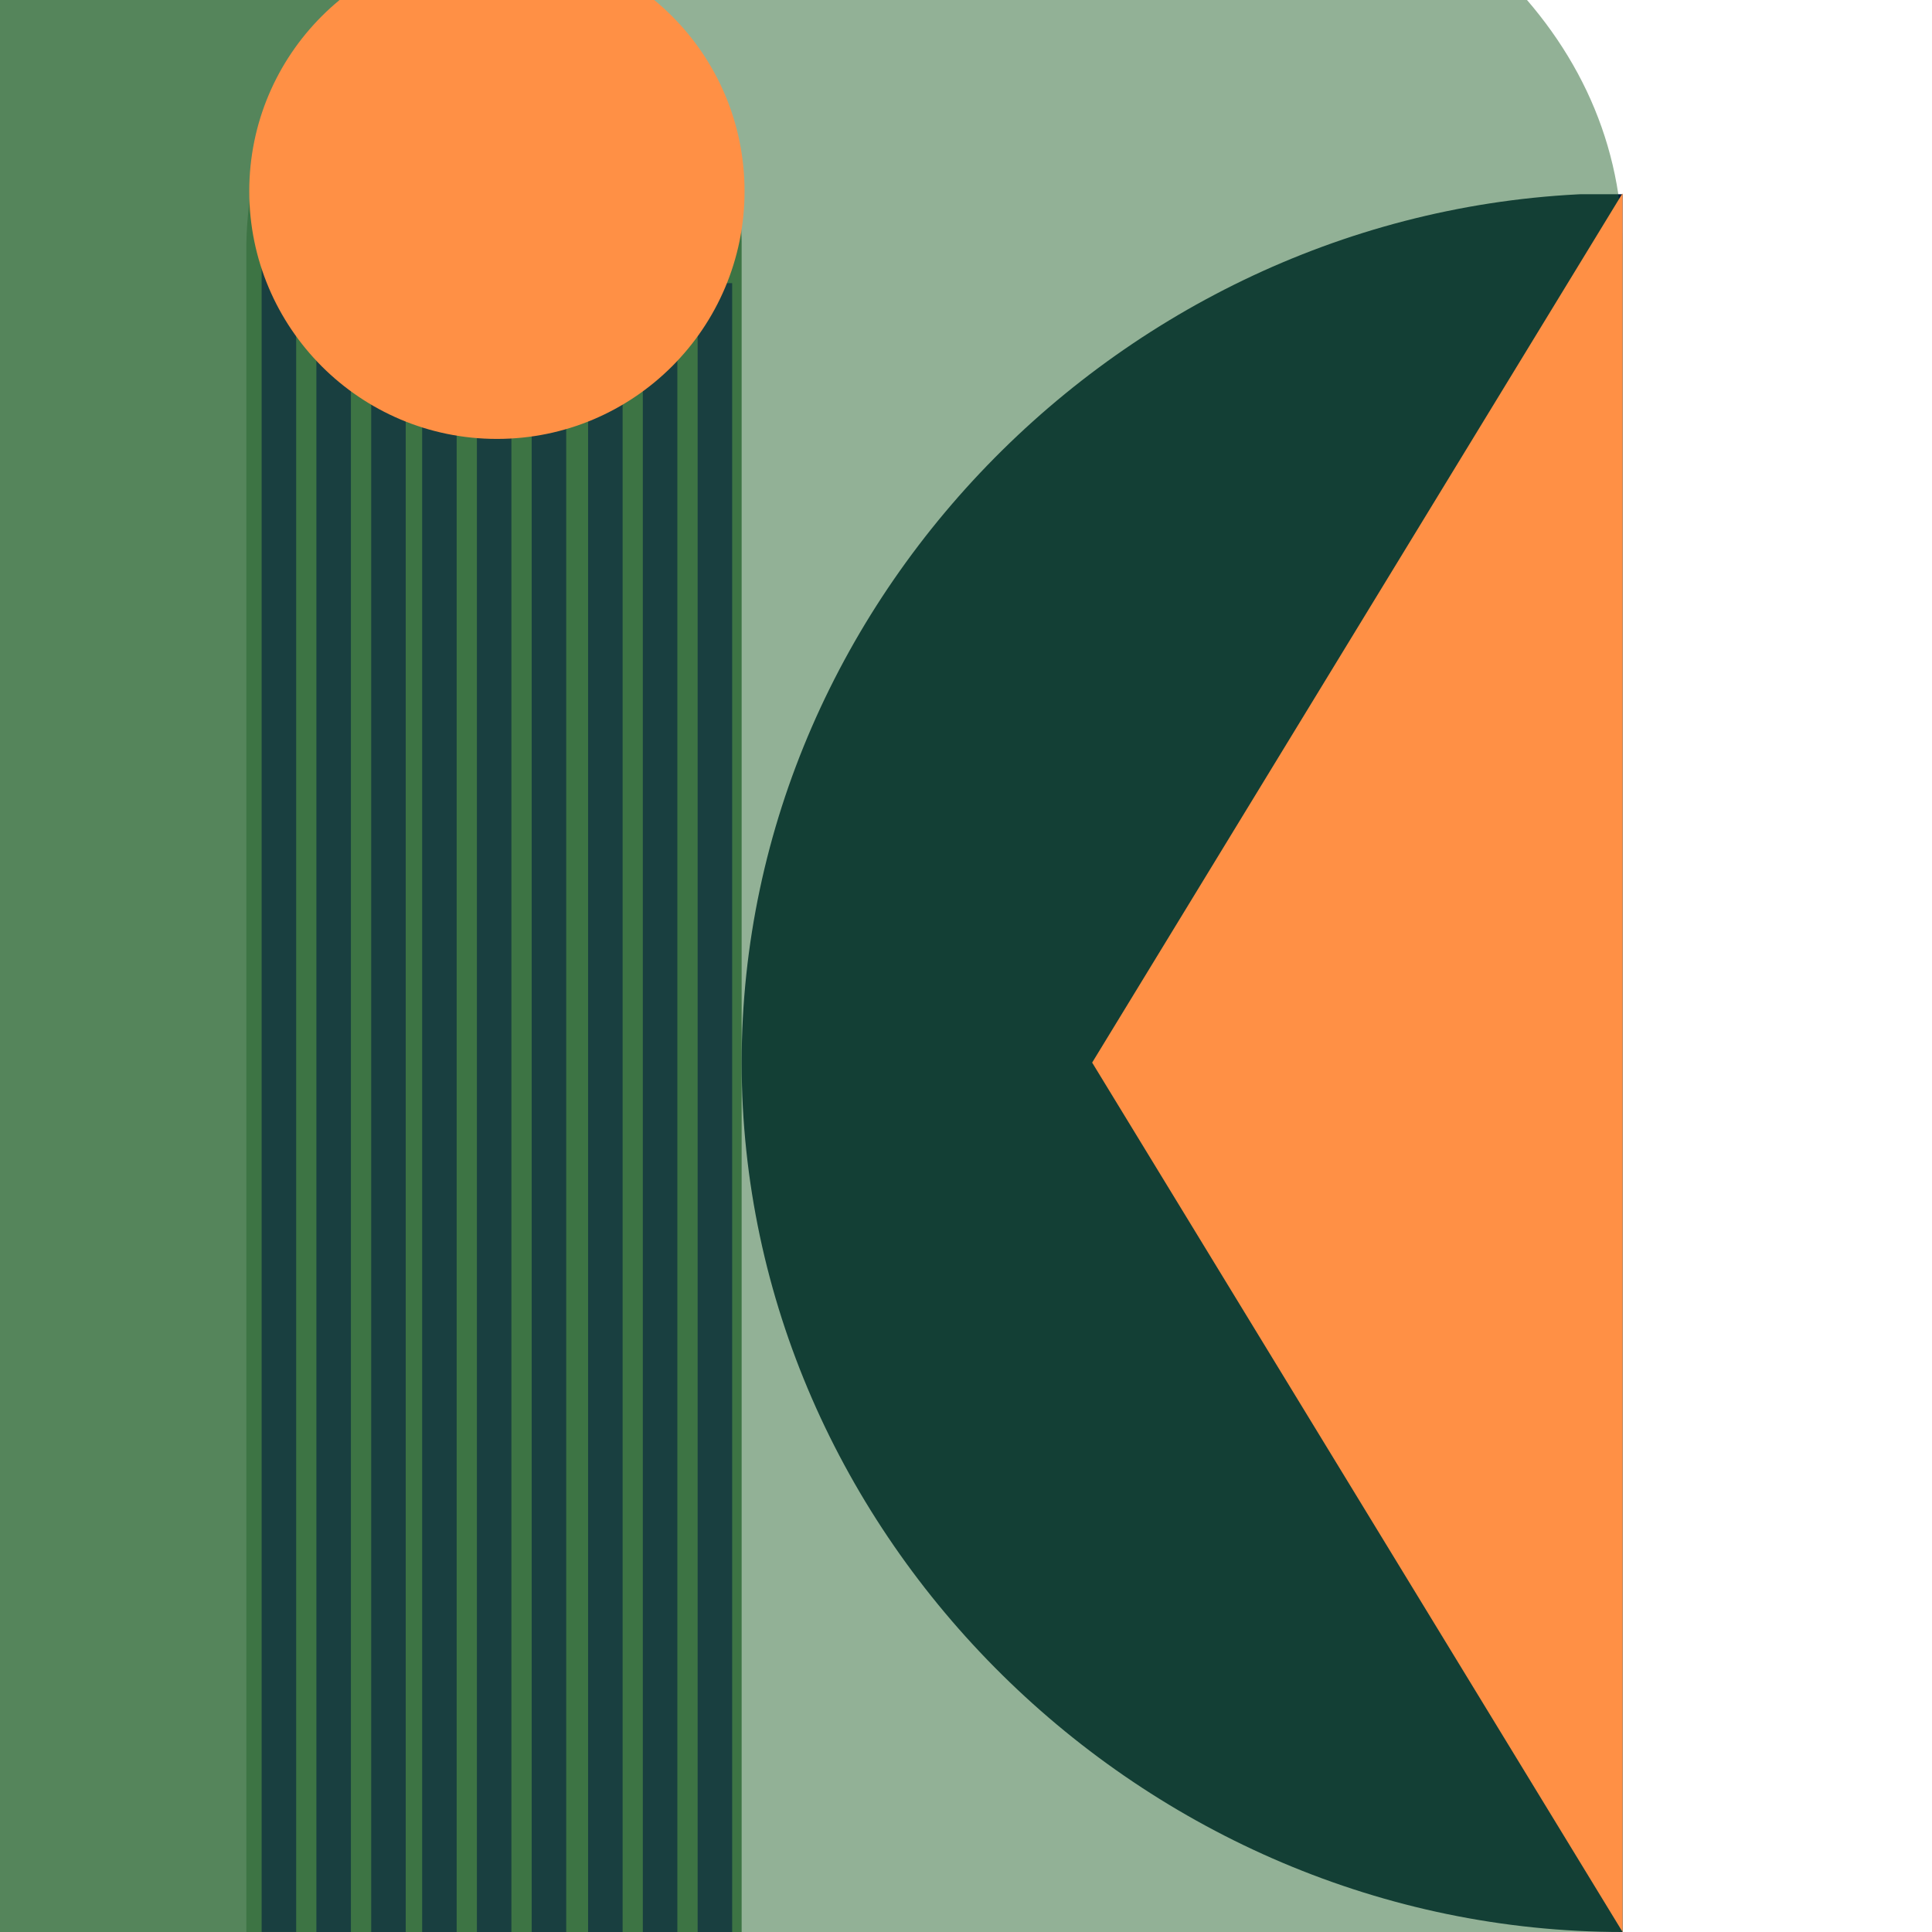
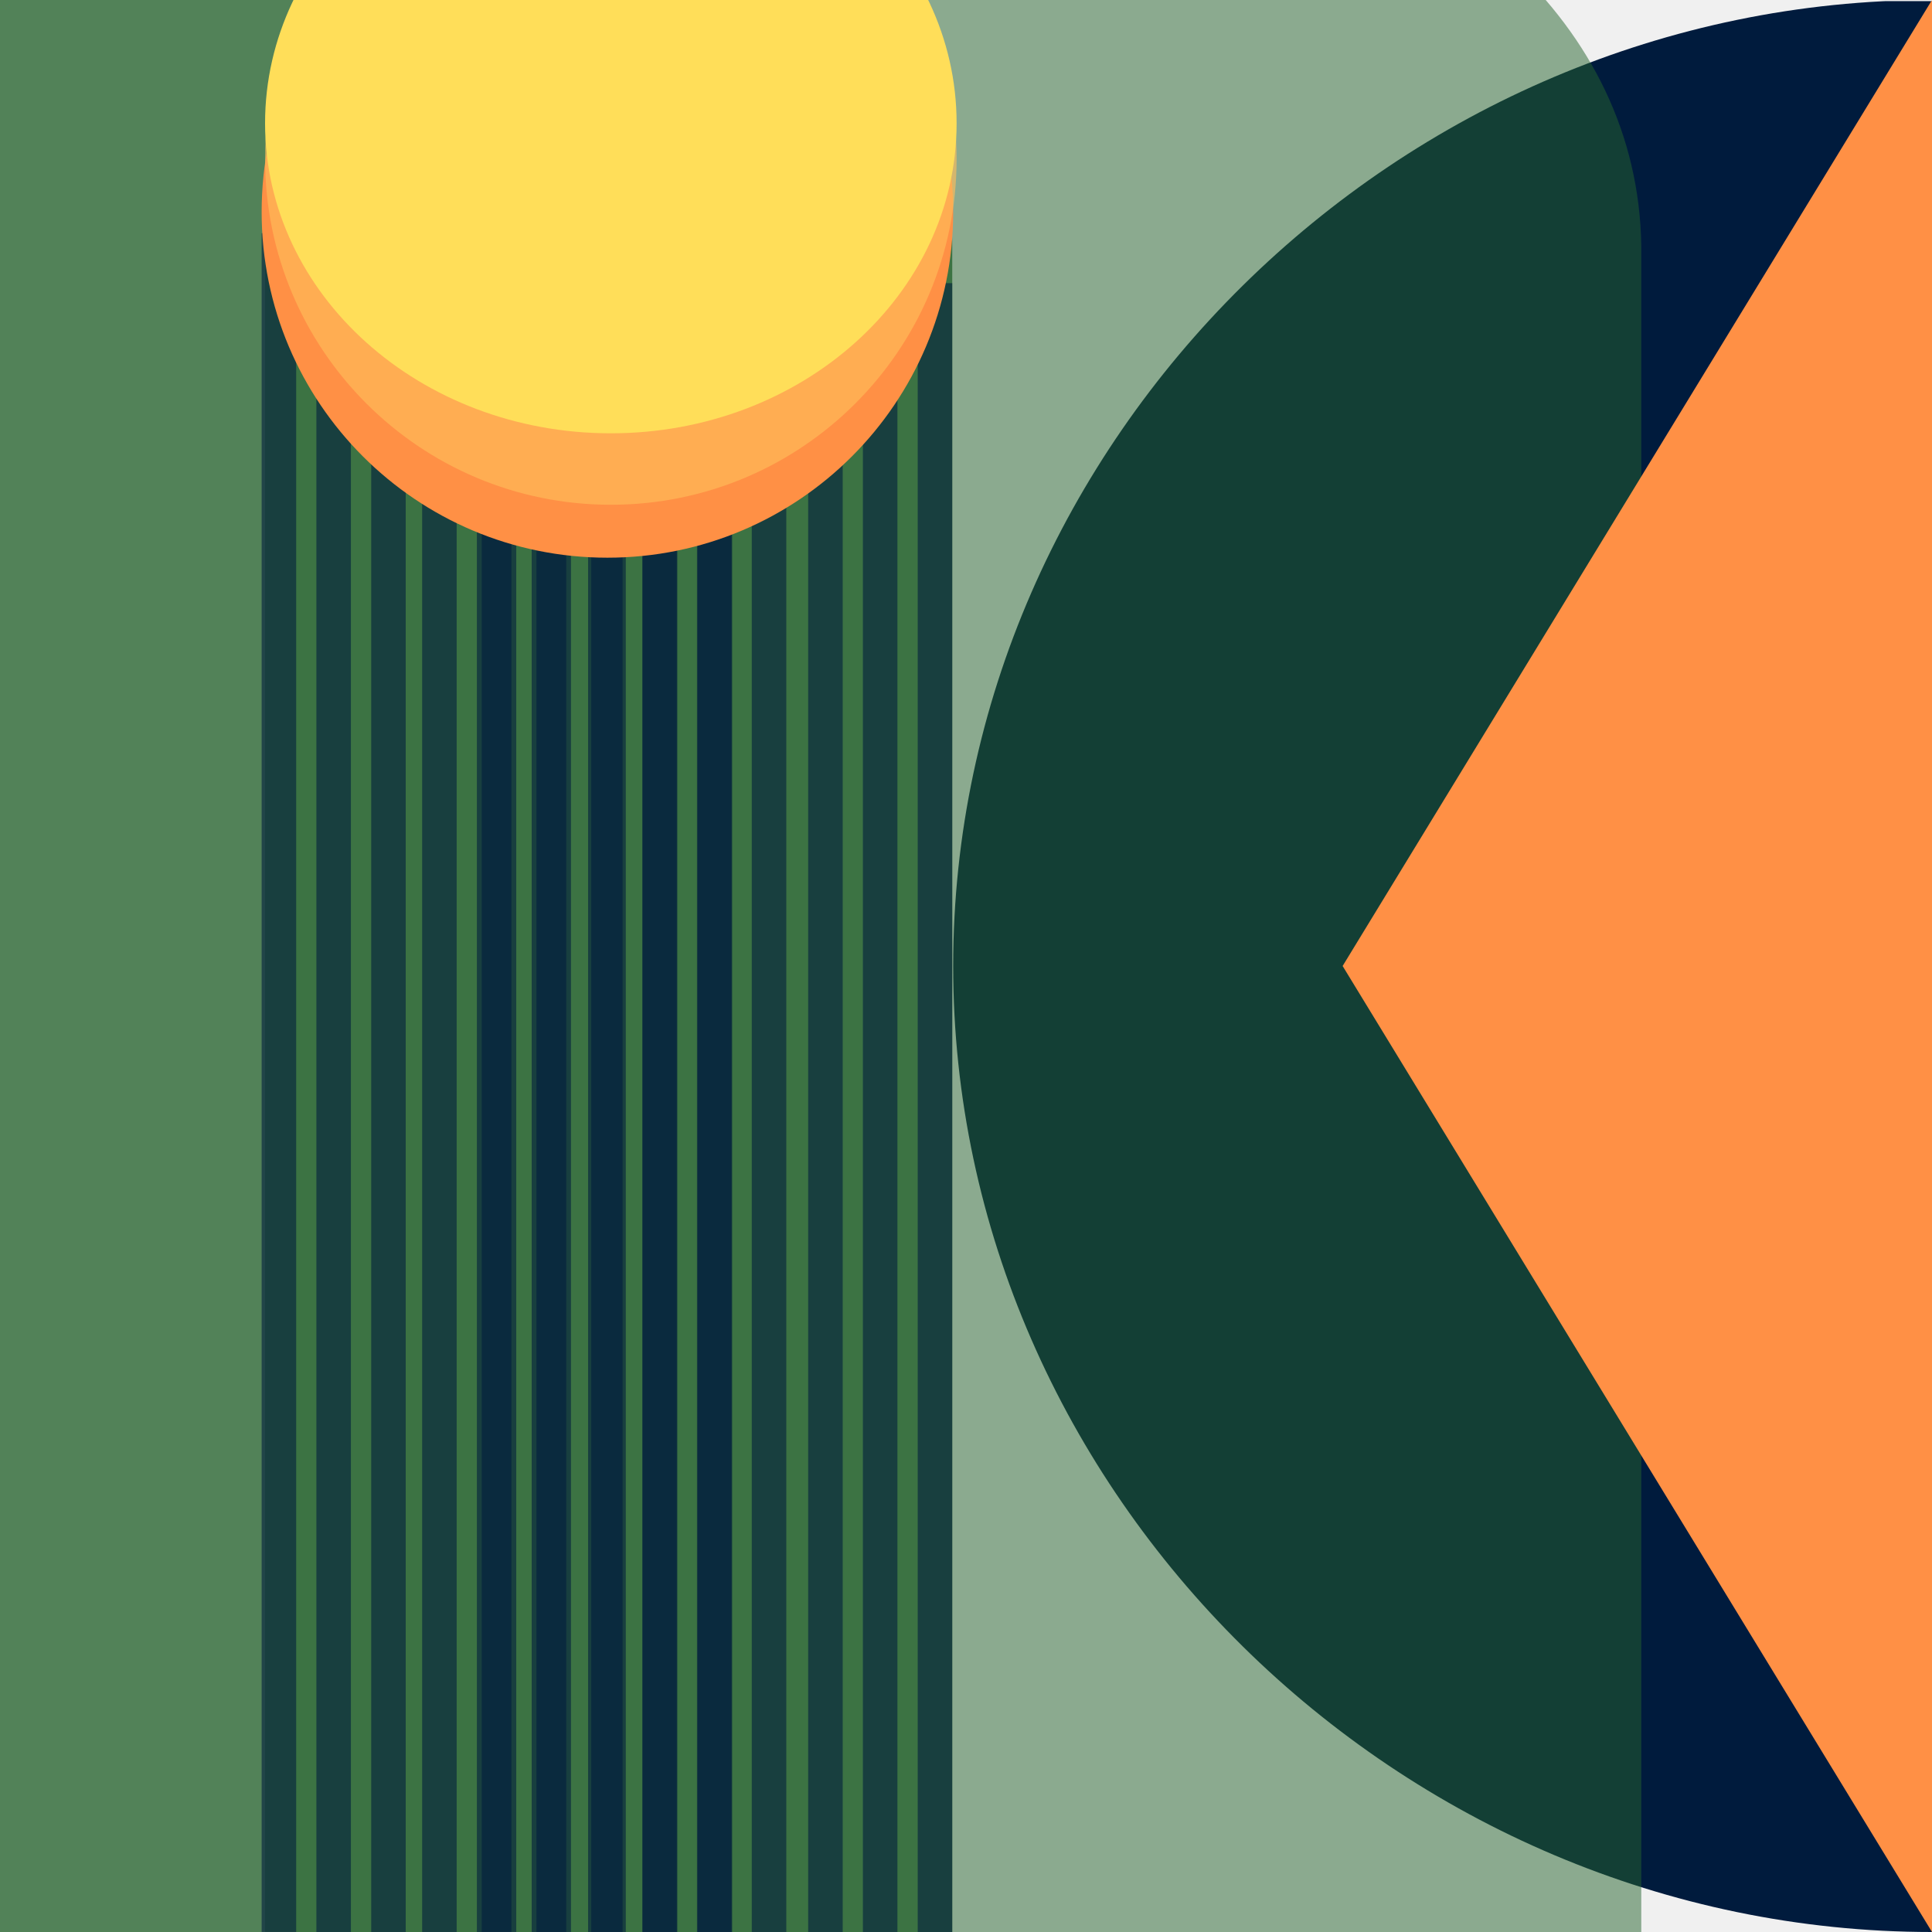
<svg xmlns="http://www.w3.org/2000/svg" width="2000" zoomAndPan="magnify" viewBox="0 0 1500 1500" height="2000" preserveAspectRatio="xMidYMid meet" version="1.0">
  <defs>
-     <filter x="0%" y="0%" width="100%" height="100%" id="0b50508a57">
+     <filter x="0%" y="0%" width="100%" height="100%" id="32bb446b8d">
      <feColorMatrix values="0 0 0 0 1 0 0 0 0 1 0 0 0 0 1 0 0 0 1 0" color-interpolation-filters="sRGB" />
    </filter>
-     <mask id="e174028295">
-       <g filter="url(#0b50508a57)">
+     <mask id="762a4982a2">
+       <g filter="url(#32bb446b8d)">
        <rect x="-150" width="1800" fill="#000000" y="-150" height="1800" fill-opacity="0.78" />
      </g>
    </mask>
-     <clipPath id="448c6532dd">
-       <path d="M 0 0 L 575.809 0 L 575.809 1500 L 0 1500 Z M 0 0 " clip-rule="nonzero" />
-     </clipPath>
-     <clipPath id="569f8de539">
-       <path d="M 211.75 -153.695 C 155.785 -165.559 92.164 -173.344 29.719 -173.344 C -32.723 -173.344 -92.812 -166.668 -148.184 -154.805 C -149.363 -154.434 -150.543 -154.434 -151.719 -154.062 C -359.672 -106.605 -512.836 18.715 -515.781 186.051 L -515.781 1604.395 L 575.809 1604.395 L 575.809 187.105 C 572.863 17.973 422.055 -107.348 211.75 -153.695 Z M 211.75 -153.695 " clip-rule="nonzero" />
-     </clipPath>
-     <clipPath id="5046336ab3">
-       <path d="M 0 0 L 575.809 0 L 575.809 1500 L 0 1500 Z M 0 0 " clip-rule="nonzero" />
-     </clipPath>
-     <clipPath id="5705d9f51c">
-       <path d="M 211.75 -153.695 C 155.785 -165.559 92.164 -173.344 29.719 -173.344 C -32.723 -173.344 -92.812 -166.668 -148.184 -154.805 C -149.363 -154.434 -150.543 -154.434 -151.719 -154.062 C -359.672 -106.605 -512.836 18.715 -515.781 186.051 L -515.781 1604.395 L 575.809 1604.395 L 575.809 187.105 C 572.863 17.973 422.055 -107.348 211.75 -153.695 Z M 211.75 -153.695 " clip-rule="nonzero" />
-     </clipPath>
-     <clipPath id="cf337e50d5">
-       <rect x="0" width="576" y="0" height="1500" />
-     </clipPath>
-     <clipPath id="a89a379472">
-       <rect x="0" width="576" y="0" height="1500" />
-     </clipPath>
-     <clipPath id="6a83079b1c">
-       <path d="M 575.82 150 L 1259.777 150 L 1259.777 1500 L 575.82 1500 Z M 575.82 150 " clip-rule="nonzero" />
-     </clipPath>
-     <clipPath id="d6feb0d071">
-       <path d="M 1259.777 150 C 887.238 150 575.82 457.336 575.82 825 C 575.82 1192.66 887.238 1500 1259.777 1500 Z M 1259.777 150 " clip-rule="nonzero" />
-     </clipPath>
-     <clipPath id="e0f48ae71b">
-       <path d="M 0.82 0 L 684.777 0 L 684.777 1350 L 0.82 1350 Z M 0.82 0 " clip-rule="nonzero" />
-     </clipPath>
-     <clipPath id="9c16613eec">
-       <path d="M 684.777 0 C 312.238 0 0.82 307.336 0.82 675 C 0.82 1042.66 312.238 1350 684.777 1350 Z M 684.777 0 " clip-rule="nonzero" />
-     </clipPath>
-     <clipPath id="eb132bdd64">
-       <rect x="0" width="685" y="0" height="1350" />
-     </clipPath>
-     <mask id="f68d1b566c">
-       <g filter="url(#0b50508a57)">
+     <clipPath id="c992c10503">
+       <path d="M 0 0 L 739.309 0 L 739.309 1500 L 0 1500 Z M 0 0 " clip-rule="nonzero" />
+     </clipPath>
+     <clipPath id="489eab4329">
+       <path d="M 375.25 -153.695 C 319.285 -165.559 255.664 -173.344 193.219 -173.344 C 130.777 -173.344 70.688 -166.668 15.316 -154.805 C 14.137 -154.434 12.957 -154.434 11.781 -154.062 C -196.172 -106.605 -349.336 18.715 -352.281 186.051 L -352.281 1604.395 L 739.309 1604.395 L 739.309 187.105 C 736.363 17.973 585.555 -107.348 375.25 -153.695 Z M 375.25 -153.695 " clip-rule="nonzero" />
+     </clipPath>
+     <clipPath id="b487060311">
+       <path d="M 0 0 L 739.309 0 L 739.309 1500 L 0 1500 Z M 0 0 " clip-rule="nonzero" />
+     </clipPath>
+     <clipPath id="ef0fcf1992">
+       <path d="M 375.25 -153.695 C 319.285 -165.559 255.664 -173.344 193.219 -173.344 C 130.777 -173.344 70.688 -166.668 15.316 -154.805 C 14.137 -154.434 12.957 -154.434 11.781 -154.062 C -196.172 -106.605 -349.336 18.715 -352.281 186.051 L -352.281 1604.395 L 739.309 1604.395 L 739.309 187.105 C 736.363 17.973 585.555 -107.348 375.25 -153.695 Z M 375.25 -153.695 " clip-rule="nonzero" />
+     </clipPath>
+     <clipPath id="541828255e">
+       <rect x="0" width="740" y="0" height="1500" />
+     </clipPath>
+     <clipPath id="d1dcb3366f">
+       <rect x="0" width="740" y="0" height="1500" />
+     </clipPath>
+     <clipPath id="7906b2938b">
+       <path d="M 740.051 0 L 1500 0 L 1500 1500 L 740.051 1500 Z M 740.051 0 " clip-rule="nonzero" />
+     </clipPath>
+     <clipPath id="7057e18753">
+       <path d="M 1500 0 C 1086.066 0 740.051 341.484 740.051 750 C 740.051 1158.512 1086.066 1500 1500 1500 Z M 1500 0 " clip-rule="nonzero" />
+     </clipPath>
+     <clipPath id="766fb70f77">
+       <path d="M 0.051 0 L 760 0 L 760 1500 L 0.051 1500 Z M 0.051 0 " clip-rule="nonzero" />
+     </clipPath>
+     <clipPath id="1a806446b5">
+       <path d="M 760 0 C 346.066 0 0.051 341.484 0.051 750 C 0.051 1158.512 346.066 1500 760 1500 Z M 760 0 " clip-rule="nonzero" />
+     </clipPath>
+     <clipPath id="3d55a868c2">
+       <rect x="0" width="760" y="0" height="1500" />
+     </clipPath>
+     <mask id="954ca52e54">
+       <g filter="url(#32bb446b8d)">
        <rect x="-150" width="1800" fill="#000000" y="-150" height="1800" fill-opacity="0.5" />
      </g>
    </mask>
-     <clipPath id="84b5f1467c">
-       <path d="M 0.266 0 L 1068.766 0 L 1068.766 1500 L 0.266 1500 Z M 0.266 0 " clip-rule="nonzero" />
-     </clipPath>
-     <clipPath id="e7749b576d">
-       <path d="M 712.406 -153.691 C 657.629 -165.555 595.352 -173.34 534.23 -173.34 C 473.105 -173.34 414.289 -166.668 360.086 -154.801 C 358.934 -154.43 357.777 -154.43 356.625 -154.062 C 153.074 -106.602 3.148 18.719 0.266 189.316 L 0.266 1751.254 L 1068.766 1751.254 L 1068.766 190.477 C 1065.883 17.977 918.266 -107.344 712.406 -153.691 Z M 712.406 -153.691 " clip-rule="nonzero" />
-     </clipPath>
-     <clipPath id="f725f0d4e5">
-       <path d="M 0.266 0 L 1068.766 0 L 1068.766 1500 L 0.266 1500 Z M 0.266 0 " clip-rule="nonzero" />
-     </clipPath>
-     <clipPath id="232fd38334">
-       <path d="M 712.406 -153.691 C 657.629 -165.555 595.352 -173.34 534.23 -173.34 C 473.105 -173.34 414.289 -166.668 360.086 -154.801 C 358.934 -154.43 357.777 -154.43 356.625 -154.062 C 153.074 -106.602 3.148 18.719 0.266 189.316 L 0.266 1751.254 L 1068.766 1751.254 L 1068.766 190.477 C 1065.883 17.977 918.266 -107.344 712.406 -153.691 Z M 712.406 -153.691 " clip-rule="nonzero" />
-     </clipPath>
-     <clipPath id="9a9550b83d">
-       <rect x="0" width="1069" y="0" height="1500" />
-     </clipPath>
-     <clipPath id="7d8e66f1fa">
-       <rect x="0" width="1069" y="0" height="1500" />
-     </clipPath>
-     <clipPath id="49eb9f7576">
-       <path d="M 847.949 149 L 1259.781 149 L 1259.781 1499.996 L 847.949 1499.996 Z M 847.949 149 " clip-rule="nonzero" />
-     </clipPath>
-     <clipPath id="68123a1804">
-       <path d="M 847.949 824.996 L 1259.781 149.996 L 1259.781 1499.996 Z M 847.949 824.996 " clip-rule="nonzero" />
-     </clipPath>
-     <clipPath id="07431dcea9">
-       <path d="M 0.949 1 L 412.781 1 L 412.781 1350.996 L 0.949 1350.996 Z M 0.949 1 " clip-rule="nonzero" />
-     </clipPath>
-     <clipPath id="ede95c7b7a">
-       <path d="M 0.949 675.996 L 412.781 0.996 L 412.781 1350.996 Z M 0.949 675.996 " clip-rule="nonzero" />
-     </clipPath>
-     <clipPath id="0a81c19077">
-       <rect x="0" width="413" y="0" height="1351" />
-     </clipPath>
-     <mask id="849788b6de">
-       <g filter="url(#0b50508a57)">
+     <clipPath id="d3bf06e6fa">
+       <path d="M 0.789 0 L 1069.289 0 L 1069.289 1500 L 0.789 1500 Z M 0.789 0 " clip-rule="nonzero" />
+     </clipPath>
+     <clipPath id="4e003ea2ef">
+       <path d="M 712.93 -153.691 C 658.152 -165.555 595.875 -173.34 534.754 -173.34 C 473.629 -173.34 414.812 -166.668 360.609 -154.801 C 359.453 -154.43 358.301 -154.43 357.148 -154.062 C 153.598 -106.602 3.672 18.719 0.789 189.316 L 0.789 1751.254 L 1069.289 1751.254 L 1069.289 190.477 C 1066.406 17.977 918.789 -107.344 712.93 -153.691 Z M 712.93 -153.691 " clip-rule="nonzero" />
+     </clipPath>
+     <clipPath id="7404c4307e">
+       <path d="M 0.789 0 L 1069.289 0 L 1069.289 1500 L 0.789 1500 Z M 0.789 0 " clip-rule="nonzero" />
+     </clipPath>
+     <clipPath id="12ffb63975">
+       <path d="M 712.93 -153.691 C 658.152 -165.555 595.875 -173.34 534.754 -173.34 C 473.629 -173.34 414.812 -166.668 360.609 -154.801 C 359.453 -154.43 358.301 -154.43 357.148 -154.062 C 153.598 -106.602 3.672 18.719 0.789 189.316 L 0.789 1751.254 L 1069.289 1751.254 L 1069.289 190.477 C 1066.406 17.977 918.789 -107.344 712.93 -153.691 Z M 712.93 -153.691 " clip-rule="nonzero" />
+     </clipPath>
+     <clipPath id="dd4f3761ac">
+       <rect x="0" width="1070" y="0" height="1500" />
+     </clipPath>
+     <clipPath id="e1b98548bd">
+       <rect x="0" width="1070" y="0" height="1500" />
+     </clipPath>
+     <clipPath id="8dd36911f0">
+       <path d="M 1042.414 0 L 1500 0 L 1500 1499.996 L 1042.414 1499.996 Z M 1042.414 0 " clip-rule="nonzero" />
+     </clipPath>
+     <clipPath id="8e3280c9d3">
+       <path d="M 1042.414 749.996 L 1500.004 -0.004 L 1500.004 1499.996 Z M 1042.414 749.996 " clip-rule="nonzero" />
+     </clipPath>
+     <clipPath id="ecb08b9a2e">
+       <path d="M 0.414 0 L 458 0 L 458 1499.996 L 0.414 1499.996 Z M 0.414 0 " clip-rule="nonzero" />
+     </clipPath>
+     <clipPath id="efa68bca5f">
+       <path d="M 0.414 749.996 L 458.004 -0.004 L 458.004 1499.996 Z M 0.414 749.996 " clip-rule="nonzero" />
+     </clipPath>
+     <clipPath id="2bb9d80e6f">
+       <rect x="0" width="458" y="0" height="1500" />
+     </clipPath>
+     <mask id="60223f4d08">
+       <g filter="url(#32bb446b8d)">
        <rect x="-150" width="1800" fill="#000000" y="-150" height="1800" fill-opacity="0.59" />
      </g>
    </mask>
-     <clipPath id="fea41eaf9f">
+     <clipPath id="a87c617a30">
      <path d="M 0.141 1.039 L 26.949 1.039 L 26.949 1320 L 0.141 1320 Z M 0.141 1.039 " clip-rule="nonzero" />
    </clipPath>
-     <clipPath id="d60f772ace">
+     <clipPath id="2826d7d64f">
      <path d="M 0.141 0.039 L 26.949 0.039 L 26.949 1319 L 0.141 1319 Z M 0.141 0.039 " clip-rule="nonzero" />
    </clipPath>
-     <clipPath id="03951f27d4">
+     <clipPath id="28844a8f98">
      <rect x="0" width="27" y="0" height="1319" />
    </clipPath>
-     <clipPath id="f91208ac61">
+     <clipPath id="4b83de6cdd">
      <path d="M 85.195 31.668 L 112 31.668 L 112 1320 L 85.195 1320 Z M 85.195 31.668 " clip-rule="nonzero" />
    </clipPath>
-     <clipPath id="0c37cb4d87">
+     <clipPath id="8d7792186c">
      <path d="M 0.195 0.668 L 27 0.668 L 27 1289 L 0.195 1289 Z M 0.195 0.668 " clip-rule="nonzero" />
    </clipPath>
-     <clipPath id="1da62183bf">
+     <clipPath id="22db28b961">
      <rect x="0" width="27" y="0" height="1289" />
    </clipPath>
-     <clipPath id="18d8542b4b">
+     <clipPath id="7a8e66bdc0">
      <path d="M 42.637 13.039 L 69.445 13.039 L 69.445 1320 L 42.637 1320 Z M 42.637 13.039 " clip-rule="nonzero" />
    </clipPath>
-     <clipPath id="2eac197558">
+     <clipPath id="2ca7eb3905">
      <path d="M 0.637 0.039 L 27.445 0.039 L 27.445 1307 L 0.637 1307 Z M 0.637 0.039 " clip-rule="nonzero" />
    </clipPath>
-     <clipPath id="da32c7409e">
+     <clipPath id="9812f39f63">
      <rect x="0" width="28" y="0" height="1307" />
    </clipPath>
-     <clipPath id="ae35b09dda">
+     <clipPath id="869d9812c4">
      <path d="M 124.75 24.289 L 151.559 24.289 L 151.559 1320 L 124.75 1320 Z M 124.75 24.289 " clip-rule="nonzero" />
    </clipPath>
-     <clipPath id="3679bfc1eb">
+     <clipPath id="4a6a790dee">
      <path d="M 0.75 0.289 L 27.559 0.289 L 27.559 1296 L 0.75 1296 Z M 0.75 0.289 " clip-rule="nonzero" />
    </clipPath>
-     <clipPath id="80c2ef40f8">
+     <clipPath id="c38368fd86">
      <rect x="0" width="28" y="0" height="1296" />
    </clipPath>
-     <clipPath id="eef4e06362">
+     <clipPath id="0160c70a46">
      <path d="M 209.805 54.918 L 236.613 54.918 L 236.613 1320 L 209.805 1320 Z M 209.805 54.918 " clip-rule="nonzero" />
    </clipPath>
-     <clipPath id="e7377b6fad">
+     <clipPath id="e8a938b400">
      <path d="M 0.805 0.918 L 27.613 0.918 L 27.613 1266 L 0.805 1266 Z M 0.805 0.918 " clip-rule="nonzero" />
    </clipPath>
-     <clipPath id="fcafc8c510">
+     <clipPath id="7ebadb1271">
      <rect x="0" width="28" y="0" height="1266" />
    </clipPath>
-     <clipPath id="c599cb5a47">
+     <clipPath id="6326ebb42d">
      <path d="M 167.246 36.289 L 194.055 36.289 L 194.055 1320 L 167.246 1320 Z M 167.246 36.289 " clip-rule="nonzero" />
    </clipPath>
-     <clipPath id="2acd5dcc02">
+     <clipPath id="4a04e230a8">
      <path d="M 0.246 0.289 L 27.055 0.289 L 27.055 1284 L 0.246 1284 Z M 0.246 0.289 " clip-rule="nonzero" />
    </clipPath>
-     <clipPath id="f00a3f9ae5">
+     <clipPath id="5396c03737">
      <rect x="0" width="28" y="0" height="1284" />
    </clipPath>
-     <clipPath id="f810a5f068">
+     <clipPath id="0d01be653a">
      <path d="M 253.594 9.227 L 280.402 9.227 L 280.402 1320 L 253.594 1320 Z M 253.594 9.227 " clip-rule="nonzero" />
    </clipPath>
-     <clipPath id="0d84ac8cf5">
+     <clipPath id="1dc9c9822b">
      <path d="M 0.594 0.227 L 27.402 0.227 L 27.402 1311 L 0.594 1311 Z M 0.594 0.227 " clip-rule="nonzero" />
    </clipPath>
-     <clipPath id="64d471e86a">
+     <clipPath id="4ac09f06d4">
      <rect x="0" width="28" y="0" height="1311" />
    </clipPath>
-     <clipPath id="b495fc1741">
+     <clipPath id="fbc561f3b6">
      <path d="M 338.645 39.855 L 365.453 39.855 L 365.453 1320 L 338.645 1320 Z M 338.645 39.855 " clip-rule="nonzero" />
    </clipPath>
-     <clipPath id="4a2d23fceb">
+     <clipPath id="59f3fa50cc">
      <path d="M 0.645 0.855 L 27.453 0.855 L 27.453 1281 L 0.645 1281 Z M 0.645 0.855 " clip-rule="nonzero" />
    </clipPath>
-     <clipPath id="8f4ee72936">
+     <clipPath id="67b474115e">
      <rect x="0" width="28" y="0" height="1281" />
    </clipPath>
-     <clipPath id="7298ed30ef">
+     <clipPath id="ce82fd8372">
      <path d="M 296.086 21.227 L 322.895 21.227 L 322.895 1320 L 296.086 1320 Z M 296.086 21.227 " clip-rule="nonzero" />
    </clipPath>
-     <clipPath id="618b52a502">
+     <clipPath id="332f9e8c71">
      <path d="M 0.086 0.227 L 26.895 0.227 L 26.895 1299 L 0.086 1299 Z M 0.086 0.227 " clip-rule="nonzero" />
    </clipPath>
-     <clipPath id="f0f6093355">
+     <clipPath id="dc409ae231">
      <rect x="0" width="27" y="0" height="1299" />
    </clipPath>
-     <clipPath id="a3288c56f9">
+     <clipPath id="b21f7ebeec">
      <rect x="0" width="366" y="0" height="1320" />
    </clipPath>
-     <clipPath id="fb31ed729f">
-       <path d="M 193.523 0 L 578.07 0 L 578.07 340.773 L 193.523 340.773 Z M 193.523 0 " clip-rule="nonzero" />
-     </clipPath>
-     <clipPath id="0291833d7f">
-       <path d="M 385.797 -43.773 C 279.609 -43.773 193.523 42.312 193.523 148.5 C 193.523 254.688 279.609 340.773 385.797 340.773 C 491.988 340.773 578.07 254.688 578.07 148.5 C 578.07 42.312 491.988 -43.773 385.797 -43.773 Z M 385.797 -43.773 " clip-rule="nonzero" />
-     </clipPath>
-     <clipPath id="52e6e2cdb1">
-       <path d="M 0.523 0 L 385.07 0 L 385.07 340.773 L 0.523 340.773 Z M 0.523 0 " clip-rule="nonzero" />
-     </clipPath>
-     <clipPath id="534b9471ee">
-       <path d="M 192.797 -43.773 C 86.609 -43.773 0.523 42.312 0.523 148.5 C 0.523 254.688 86.609 340.773 192.797 340.773 C 298.988 340.773 385.07 254.688 385.07 148.5 C 385.07 42.312 298.988 -43.773 192.797 -43.773 Z M 192.797 -43.773 " clip-rule="nonzero" />
-     </clipPath>
-     <clipPath id="4d81c39707">
-       <rect x="0" width="386" y="0" height="341" />
+     <mask id="f476412dc6">
+       <g filter="url(#32bb446b8d)">
+         <rect x="-150" width="1800" fill="#000000" y="-150" height="1800" fill-opacity="0.59" />
+       </g>
+     </mask>
+     <clipPath id="2223ea5d42">
+       <path d="M 1.008 1.039 L 27.816 1.039 L 27.816 1320 L 1.008 1320 Z M 1.008 1.039 " clip-rule="nonzero" />
+     </clipPath>
+     <clipPath id="79df993905">
+       <path d="M 0.008 0.039 L 26.816 0.039 L 26.816 1319 L 0.008 1319 Z M 0.008 0.039 " clip-rule="nonzero" />
+     </clipPath>
+     <clipPath id="0c3e4fde97">
+       <rect x="0" width="27" y="0" height="1319" />
+     </clipPath>
+     <clipPath id="f227e3b31f">
+       <path d="M 86.059 31.668 L 112.867 31.668 L 112.867 1320 L 86.059 1320 Z M 86.059 31.668 " clip-rule="nonzero" />
+     </clipPath>
+     <clipPath id="8bdb02e835">
+       <path d="M 0.059 0.668 L 26.867 0.668 L 26.867 1289 L 0.059 1289 Z M 0.059 0.668 " clip-rule="nonzero" />
+     </clipPath>
+     <clipPath id="b933c44e86">
+       <rect x="0" width="27" y="0" height="1289" />
+     </clipPath>
+     <clipPath id="24805de232">
+       <path d="M 43.5 13.039 L 70.309 13.039 L 70.309 1320 L 43.5 1320 Z M 43.5 13.039 " clip-rule="nonzero" />
+     </clipPath>
+     <clipPath id="222208100b">
+       <path d="M 0.5 0.039 L 27.309 0.039 L 27.309 1307 L 0.5 1307 Z M 0.5 0.039 " clip-rule="nonzero" />
+     </clipPath>
+     <clipPath id="3fa50043aa">
+       <rect x="0" width="28" y="0" height="1307" />
+     </clipPath>
+     <clipPath id="4748ce1939">
+       <path d="M 125.617 24.289 L 152.426 24.289 L 152.426 1320 L 125.617 1320 Z M 125.617 24.289 " clip-rule="nonzero" />
+     </clipPath>
+     <clipPath id="3c0c7c2336">
+       <path d="M 0.617 0.289 L 27.426 0.289 L 27.426 1296 L 0.617 1296 Z M 0.617 0.289 " clip-rule="nonzero" />
+     </clipPath>
+     <clipPath id="8ef272c5d8">
+       <rect x="0" width="28" y="0" height="1296" />
+     </clipPath>
+     <clipPath id="cc1d889bef">
+       <path d="M 210.668 54.918 L 237.477 54.918 L 237.477 1320 L 210.668 1320 Z M 210.668 54.918 " clip-rule="nonzero" />
+     </clipPath>
+     <clipPath id="927f9446b6">
+       <path d="M 0.668 0.918 L 27.477 0.918 L 27.477 1266 L 0.668 1266 Z M 0.668 0.918 " clip-rule="nonzero" />
+     </clipPath>
+     <clipPath id="443a6b45db">
+       <rect x="0" width="28" y="0" height="1266" />
+     </clipPath>
+     <clipPath id="c21e4cdbdb">
+       <path d="M 168.113 36.289 L 194.918 36.289 L 194.918 1320 L 168.113 1320 Z M 168.113 36.289 " clip-rule="nonzero" />
+     </clipPath>
+     <clipPath id="85455bd59e">
+       <path d="M 0.113 0.289 L 26.918 0.289 L 26.918 1284 L 0.113 1284 Z M 0.113 0.289 " clip-rule="nonzero" />
+     </clipPath>
+     <clipPath id="9b36ee01f6">
+       <rect x="0" width="27" y="0" height="1284" />
+     </clipPath>
+     <clipPath id="55209410ce">
+       <path d="M 254.461 9.227 L 281.27 9.227 L 281.27 1320 L 254.461 1320 Z M 254.461 9.227 " clip-rule="nonzero" />
+     </clipPath>
+     <clipPath id="4bdbe5c486">
+       <path d="M 0.461 0.227 L 27.27 0.227 L 27.27 1311 L 0.461 1311 Z M 0.461 0.227 " clip-rule="nonzero" />
+     </clipPath>
+     <clipPath id="5154edf2c4">
+       <rect x="0" width="28" y="0" height="1311" />
+     </clipPath>
+     <clipPath id="ebc0881dca">
+       <path d="M 339.512 39.855 L 366.32 39.855 L 366.32 1320 L 339.512 1320 Z M 339.512 39.855 " clip-rule="nonzero" />
+     </clipPath>
+     <clipPath id="be7ffdbfbe">
+       <path d="M 0.512 0.855 L 27.32 0.855 L 27.32 1281 L 0.512 1281 Z M 0.512 0.855 " clip-rule="nonzero" />
+     </clipPath>
+     <clipPath id="9aeae7fef1">
+       <rect x="0" width="28" y="0" height="1281" />
+     </clipPath>
+     <clipPath id="f1f488d0a5">
+       <path d="M 296.953 21.227 L 323.762 21.227 L 323.762 1320 L 296.953 1320 Z M 296.953 21.227 " clip-rule="nonzero" />
+     </clipPath>
+     <clipPath id="5ca5c04e47">
+       <path d="M 0.953 0.227 L 27.762 0.227 L 27.762 1299 L 0.953 1299 Z M 0.953 0.227 " clip-rule="nonzero" />
+     </clipPath>
+     <clipPath id="2928bb1668">
+       <rect x="0" width="28" y="0" height="1299" />
+     </clipPath>
+     <clipPath id="859ff36bbd">
+       <rect x="0" width="367" y="0" height="1320" />
+     </clipPath>
+     <clipPath id="1d08a73f0f">
+       <path d="M 203.141 0 L 740.051 0 L 740.051 432.992 L 203.141 432.992 Z M 203.141 0 " clip-rule="nonzero" />
+     </clipPath>
+     <clipPath id="1a07f28e76">
+       <path d="M 471.594 -103.918 C 323.332 -103.918 203.141 16.273 203.141 164.539 C 203.141 312.801 323.332 432.992 471.594 432.992 C 619.859 432.992 740.051 312.801 740.051 164.539 C 740.051 16.273 619.859 -103.918 471.594 -103.918 Z M 471.594 -103.918 " clip-rule="nonzero" />
+     </clipPath>
+     <clipPath id="89dd5b271d">
+       <path d="M 0.141 0 L 537.051 0 L 537.051 432.992 L 0.141 432.992 Z M 0.141 0 " clip-rule="nonzero" />
+     </clipPath>
+     <clipPath id="132188a019">
+       <path d="M 268.594 -103.918 C 120.332 -103.918 0.141 16.273 0.141 164.539 C 0.141 312.801 120.332 432.992 268.594 432.992 C 416.859 432.992 537.051 312.801 537.051 164.539 C 537.051 16.273 416.859 -103.918 268.594 -103.918 Z M 268.594 -103.918 " clip-rule="nonzero" />
+     </clipPath>
+     <clipPath id="85fb12b79c">
+       <rect x="0" width="538" y="0" height="433" />
+     </clipPath>
+     <mask id="a9b92544ad">
+       <g filter="url(#32bb446b8d)">
+         <rect x="-150" width="1800" fill="#000000" y="-150" height="1800" fill-opacity="0.64" />
+       </g>
+     </mask>
+     <clipPath id="8c51e5614e">
+       <path d="M 0.797 0 L 537.707 0 L 537.707 391.895 L 0.797 391.895 Z M 0.797 0 " clip-rule="nonzero" />
+     </clipPath>
+     <clipPath id="aa36689654">
+       <path d="M 269.254 -145.012 C 120.988 -145.012 0.797 -24.82 0.797 123.441 C 0.797 271.703 120.988 391.895 269.254 391.895 C 417.516 391.895 537.707 271.703 537.707 123.441 C 537.707 -24.82 417.516 -145.012 269.254 -145.012 Z M 269.254 -145.012 " clip-rule="nonzero" />
+     </clipPath>
+     <clipPath id="502de8eb66">
+       <path d="M 0.797 0 L 537.707 0 L 537.707 391.895 L 0.797 391.895 Z M 0.797 0 " clip-rule="nonzero" />
+     </clipPath>
+     <clipPath id="4b0f883c70">
+       <path d="M 269.254 -145.012 C 120.988 -145.012 0.797 -24.82 0.797 123.441 C 0.797 271.703 120.988 391.895 269.254 391.895 C 417.516 391.895 537.707 271.703 537.707 123.441 C 537.707 -24.82 417.516 -145.012 269.254 -145.012 Z M 269.254 -145.012 " clip-rule="nonzero" />
+     </clipPath>
+     <clipPath id="e8ba4173bc">
+       <rect x="0" width="538" y="0" height="392" />
+     </clipPath>
+     <clipPath id="0f67d15c06">
+       <rect x="0" width="538" y="0" height="392" />
+     </clipPath>
+     <clipPath id="5ffe08ea4a">
+       <path d="M 205.797 0 L 743 0 L 743 336.418 L 205.797 336.418 Z M 205.797 0 " clip-rule="nonzero" />
+     </clipPath>
+     <clipPath id="b803523f92">
+       <path d="M 474.254 -145.012 C 325.988 -145.012 205.797 -37.242 205.797 95.703 C 205.797 228.645 325.988 336.418 474.254 336.418 C 622.516 336.418 742.707 228.645 742.707 95.703 C 742.707 -37.242 622.516 -145.012 474.254 -145.012 Z M 474.254 -145.012 " clip-rule="nonzero" />
+     </clipPath>
+     <clipPath id="63e124c5e2">
+       <path d="M 0.797 0 L 537.801 0 L 537.801 336.418 L 0.797 336.418 Z M 0.797 0 " clip-rule="nonzero" />
+     </clipPath>
+     <clipPath id="3f25f1ce6b">
+       <path d="M 269.254 -145.012 C 120.988 -145.012 0.797 -37.242 0.797 95.703 C 0.797 228.645 120.988 336.418 269.254 336.418 C 417.516 336.418 537.707 228.645 537.707 95.703 C 537.707 -37.242 417.516 -145.012 269.254 -145.012 Z M 269.254 -145.012 " clip-rule="nonzero" />
+     </clipPath>
+     <clipPath id="7508754f9b">
+       <rect x="0" width="538" y="0" height="337" />
    </clipPath>
  </defs>
-   <rect x="-150" width="1800" fill="#ffffff" y="-150" height="1800" fill-opacity="1" />
-   <rect x="-150" width="1800" fill="#ffffff" y="-150" height="1800" fill-opacity="1" />
-   <g mask="url(#e174028295)">
+   <g mask="url(#762a4982a2)">
    <g transform="matrix(1, 0, 0, 1, 0, 0.000000000000112861)">
-       <g clip-path="url(#a89a379472)">
-         <g clip-path="url(#448c6532dd)">
-           <g clip-path="url(#569f8de539)">
+       <g clip-path="url(#d1dcb3366f)">
+         <g clip-path="url(#c992c10503)">
+           <g clip-path="url(#489eab4329)">
            <g transform="matrix(1, 0, 0, 1, 0, 0.000000000000112861)">
-               <g clip-path="url(#cf337e50d5)">
-                 <g clip-path="url(#5046336ab3)">
-                   <g clip-path="url(#5705d9f51c)">
-                     <path fill="#25632d" d="M 575.809 1604.395 L -515.781 1604.395 L -515.781 -173.703 L 575.809 -173.703 Z M 575.809 1604.395 " fill-opacity="1" fill-rule="nonzero" />
+               <g clip-path="url(#541828255e)">
+                 <g clip-path="url(#b487060311)">
+                   <g clip-path="url(#ef0fcf1992)">
+                     <path fill="#25632d" d="M 739.309 1604.395 L -352.281 1604.395 L -352.281 -173.703 L 739.309 -173.703 Z M 739.309 1604.395 " fill-opacity="1" fill-rule="nonzero" />
                  </g>
                </g>
              </g>
            </g>
          </g>
        </g>
      </g>
    </g>
  </g>
-   <g clip-path="url(#6a83079b1c)">
-     <g clip-path="url(#d6feb0d071)">
-       <g transform="matrix(1, 0, 0, 1, 575, 150)">
-         <g clip-path="url(#eb132bdd64)">
-           <g clip-path="url(#e0f48ae71b)">
-             <g clip-path="url(#9c16613eec)">
-               <path fill="#001b3d" d="M 0.82 1350 L 0.82 0.789 L 684.777 0.789 L 684.777 1350 Z M 0.82 1350 " fill-opacity="1" fill-rule="nonzero" />
-             </g>
-           </g>
-         </g>
-       </g>
-     </g>
-   </g>
-   <g mask="url(#f68d1b566c)">
-     <g transform="matrix(1, 0, 0, 1, 191, 0.000000000000112861)">
-       <g clip-path="url(#7d8e66f1fa)">
-         <g clip-path="url(#84b5f1467c)">
-           <g clip-path="url(#e7749b576d)">
+   <g clip-path="url(#7906b2938b)">
+     <g clip-path="url(#7057e18753)">
+       <g transform="matrix(1, 0, 0, 1, 740, 0.000000000000112861)">
+         <g clip-path="url(#3d55a868c2)">
+           <g clip-path="url(#766fb70f77)">
+             <g clip-path="url(#1a806446b5)">
+               <path fill="#001b3d" d="M 0.051 1500 L 0.051 0.875 L 760 0.875 L 760 1500 Z M 0.051 1500 " fill-opacity="1" fill-rule="nonzero" />
+             </g>
+           </g>
+         </g>
+       </g>
+     </g>
+   </g>
+   <g mask="url(#954ca52e54)">
+     <g transform="matrix(1, 0, 0, 1, 205, 0.000000000000112861)">
+       <g clip-path="url(#e1b98548bd)">
+         <g clip-path="url(#d3bf06e6fa)">
+           <g clip-path="url(#4e003ea2ef)">
            <g transform="matrix(1, 0, 0, 1, 0, 0.000000000000112861)">
-               <g clip-path="url(#9a9550b83d)">
-                 <g clip-path="url(#f725f0d4e5)">
-                   <g clip-path="url(#232fd38334)">
-                     <path fill="#25632d" d="M 1068.766 1751.254 L 0.266 1751.254 L 0.266 -172.883 L 1068.766 -172.883 Z M 1068.766 1751.254 " fill-opacity="1" fill-rule="nonzero" />
+               <g clip-path="url(#dd4f3761ac)">
+                 <g clip-path="url(#7404c4307e)">
+                   <g clip-path="url(#12ffb63975)">
+                     <path fill="#25632d" d="M 1069.289 1751.254 L 0.789 1751.254 L 0.789 -172.883 L 1069.289 -172.883 Z M 1069.289 1751.254 " fill-opacity="1" fill-rule="nonzero" />
                  </g>
                </g>
              </g>
            </g>
          </g>
        </g>
      </g>
    </g>
  </g>
-   <g clip-path="url(#49eb9f7576)">
-     <g clip-path="url(#68123a1804)">
-       <g transform="matrix(1, 0, 0, 1, 847, 149)">
-         <g clip-path="url(#0a81c19077)">
-           <g clip-path="url(#07431dcea9)">
-             <g clip-path="url(#ede95c7b7a)">
-               <path fill="#ff9045" d="M 0.949 1350.996 L 0.949 1.289 L 412.781 1.289 L 412.781 1350.996 Z M 0.949 1350.996 " fill-opacity="1" fill-rule="nonzero" />
-             </g>
-           </g>
-         </g>
-       </g>
-     </g>
-   </g>
-   <g mask="url(#849788b6de)">
+   <g clip-path="url(#8dd36911f0)">
+     <g clip-path="url(#8e3280c9d3)">
+       <g transform="matrix(1, 0, 0, 1, 1042, 0.000000000000112861)">
+         <g clip-path="url(#2bb9d80e6f)">
+           <g clip-path="url(#ecb08b9a2e)">
+             <g clip-path="url(#efa68bca5f)">
+               <path fill="#ff9045" d="M 0.414 1499.996 L 0.414 0.324 L 458.004 0.324 L 458.004 1499.996 Z M 0.414 1499.996 " fill-opacity="1" fill-rule="nonzero" />
+             </g>
+           </g>
+         </g>
+       </g>
+     </g>
+   </g>
+   <g mask="url(#60223f4d08)">
    <g transform="matrix(1, 0, 0, 1, 203, 180)">
-       <g clip-path="url(#a3288c56f9)">
-         <g clip-path="url(#fea41eaf9f)">
+       <g clip-path="url(#b21f7ebeec)">
+         <g clip-path="url(#a87c617a30)">
          <g transform="matrix(1, 0, 0, 1, 0, 1)">
-             <g clip-path="url(#03951f27d4)">
-               <g clip-path="url(#d60f772ace)">
+             <g clip-path="url(#28844a8f98)">
+               <g clip-path="url(#2826d7d64f)">
                <path fill="#001b3d" d="M 0.141 0.039 L 26.949 0.039 L 26.949 1318.973 L 0.141 1318.973 Z M 0.141 0.039 " fill-opacity="1" fill-rule="nonzero" />
              </g>
            </g>
          </g>
        </g>
-         <g clip-path="url(#f91208ac61)">
+         <g clip-path="url(#4b83de6cdd)">
          <g transform="matrix(1, 0, 0, 1, 85, 31)">
-             <g clip-path="url(#1da62183bf)">
-               <g clip-path="url(#0c37cb4d87)">
+             <g clip-path="url(#22db28b961)">
+               <g clip-path="url(#8d7792186c)">
                <path fill="#001b3d" d="M 0.195 0.668 L 27 0.668 L 27 1319.602 L 0.195 1319.602 Z M 0.195 0.668 " fill-opacity="1" fill-rule="nonzero" />
              </g>
            </g>
          </g>
        </g>
-         <g clip-path="url(#18d8542b4b)">
+         <g clip-path="url(#7a8e66bdc0)">
          <g transform="matrix(1, 0, 0, 1, 42, 13)">
-             <g clip-path="url(#da32c7409e)">
-               <g clip-path="url(#2eac197558)">
+             <g clip-path="url(#9812f39f63)">
+               <g clip-path="url(#2ca7eb3905)">
                <path fill="#001b3d" d="M 0.637 0.039 L 27.445 0.039 L 27.445 1318.973 L 0.637 1318.973 Z M 0.637 0.039 " fill-opacity="1" fill-rule="nonzero" />
              </g>
            </g>
          </g>
        </g>
-         <g clip-path="url(#ae35b09dda)">
+         <g clip-path="url(#869d9812c4)">
          <g transform="matrix(1, 0, 0, 1, 124, 24)">
-             <g clip-path="url(#80c2ef40f8)">
-               <g clip-path="url(#3679bfc1eb)">
+             <g clip-path="url(#c38368fd86)">
+               <g clip-path="url(#4a6a790dee)">
                <path fill="#001b3d" d="M 0.75 0.289 L 27.559 0.289 L 27.559 1319.223 L 0.75 1319.223 Z M 0.75 0.289 " fill-opacity="1" fill-rule="nonzero" />
              </g>
            </g>
          </g>
        </g>
-         <g clip-path="url(#eef4e06362)">
+         <g clip-path="url(#0160c70a46)">
          <g transform="matrix(1, 0, 0, 1, 209, 54)">
-             <g clip-path="url(#fcafc8c510)">
-               <g clip-path="url(#e7377b6fad)">
+             <g clip-path="url(#7ebadb1271)">
+               <g clip-path="url(#e8a938b400)">
                <path fill="#001b3d" d="M 0.805 0.918 L 27.613 0.918 L 27.613 1319.852 L 0.805 1319.852 Z M 0.805 0.918 " fill-opacity="1" fill-rule="nonzero" />
              </g>
            </g>
          </g>
        </g>
-         <g clip-path="url(#c599cb5a47)">
+         <g clip-path="url(#6326ebb42d)">
          <g transform="matrix(1, 0, 0, 1, 167, 36)">
-             <g clip-path="url(#f00a3f9ae5)">
-               <g clip-path="url(#2acd5dcc02)">
+             <g clip-path="url(#5396c03737)">
+               <g clip-path="url(#4a04e230a8)">
                <path fill="#001b3d" d="M 0.246 0.289 L 27.055 0.289 L 27.055 1319.223 L 0.246 1319.223 Z M 0.246 0.289 " fill-opacity="1" fill-rule="nonzero" />
              </g>
            </g>
          </g>
        </g>
-         <g clip-path="url(#f810a5f068)">
+         <g clip-path="url(#0d01be653a)">
          <g transform="matrix(1, 0, 0, 1, 253, 9)">
-             <g clip-path="url(#64d471e86a)">
-               <g clip-path="url(#0d84ac8cf5)">
+             <g clip-path="url(#4ac09f06d4)">
+               <g clip-path="url(#1dc9c9822b)">
                <path fill="#001b3d" d="M 0.594 0.227 L 27.402 0.227 L 27.402 1319.16 L 0.594 1319.16 Z M 0.594 0.227 " fill-opacity="1" fill-rule="nonzero" />
              </g>
            </g>
          </g>
        </g>
-         <g clip-path="url(#b495fc1741)">
+         <g clip-path="url(#fbc561f3b6)">
          <g transform="matrix(1, 0, 0, 1, 338, 39)">
-             <g clip-path="url(#8f4ee72936)">
-               <g clip-path="url(#4a2d23fceb)">
+             <g clip-path="url(#67b474115e)">
+               <g clip-path="url(#59f3fa50cc)">
                <path fill="#001b3d" d="M 0.645 0.855 L 27.453 0.855 L 27.453 1319.789 L 0.645 1319.789 Z M 0.645 0.855 " fill-opacity="1" fill-rule="nonzero" />
              </g>
            </g>
          </g>
        </g>
-         <g clip-path="url(#7298ed30ef)">
+         <g clip-path="url(#ce82fd8372)">
          <g transform="matrix(1, 0, 0, 1, 296, 21)">
-             <g clip-path="url(#f0f6093355)">
-               <g clip-path="url(#618b52a502)">
+             <g clip-path="url(#dc409ae231)">
+               <g clip-path="url(#332f9e8c71)">
                <path fill="#001b3d" d="M 0.086 0.227 L 26.895 0.227 L 26.895 1319.16 L 0.086 1319.16 Z M 0.086 0.227 " fill-opacity="1" fill-rule="nonzero" />
              </g>
            </g>
          </g>
        </g>
      </g>
    </g>
  </g>
-   <g clip-path="url(#fb31ed729f)">
-     <g clip-path="url(#0291833d7f)">
-       <g transform="matrix(1, 0, 0, 1, 193, 0.000000000000112861)">
-         <g clip-path="url(#4d81c39707)">
-           <g clip-path="url(#52e6e2cdb1)">
-             <g clip-path="url(#534b9471ee)">
-               <path fill="#ff9045" d="M 0.523 -43.773 L 385.07 -43.773 L 385.07 340.773 L 0.523 340.773 Z M 0.523 -43.773 " fill-opacity="1" fill-rule="nonzero" />
+   <g mask="url(#f476412dc6)">
+     <g transform="matrix(1, 0, 0, 1, 373, 180)">
+       <g clip-path="url(#859ff36bbd)">
+         <g clip-path="url(#2223ea5d42)">
+           <g transform="matrix(1, 0, 0, 1, 1, 1)">
+             <g clip-path="url(#0c3e4fde97)">
+               <g clip-path="url(#79df993905)">
+                 <path fill="#001b3d" d="M 0.008 0.039 L 26.816 0.039 L 26.816 1318.973 L 0.008 1318.973 Z M 0.008 0.039 " fill-opacity="1" fill-rule="nonzero" />
+               </g>
+             </g>
+           </g>
+         </g>
+         <g clip-path="url(#f227e3b31f)">
+           <g transform="matrix(1, 0, 0, 1, 86, 31)">
+             <g clip-path="url(#b933c44e86)">
+               <g clip-path="url(#8bdb02e835)">
+                 <path fill="#001b3d" d="M 0.059 0.668 L 26.867 0.668 L 26.867 1319.602 L 0.059 1319.602 Z M 0.059 0.668 " fill-opacity="1" fill-rule="nonzero" />
+               </g>
+             </g>
+           </g>
+         </g>
+         <g clip-path="url(#24805de232)">
+           <g transform="matrix(1, 0, 0, 1, 43, 13)">
+             <g clip-path="url(#3fa50043aa)">
+               <g clip-path="url(#222208100b)">
+                 <path fill="#001b3d" d="M 0.5 0.039 L 27.309 0.039 L 27.309 1318.973 L 0.5 1318.973 Z M 0.5 0.039 " fill-opacity="1" fill-rule="nonzero" />
+               </g>
+             </g>
+           </g>
+         </g>
+         <g clip-path="url(#4748ce1939)">
+           <g transform="matrix(1, 0, 0, 1, 125, 24)">
+             <g clip-path="url(#8ef272c5d8)">
+               <g clip-path="url(#3c0c7c2336)">
+                 <path fill="#001b3d" d="M 0.617 0.289 L 27.426 0.289 L 27.426 1319.223 L 0.617 1319.223 Z M 0.617 0.289 " fill-opacity="1" fill-rule="nonzero" />
+               </g>
+             </g>
+           </g>
+         </g>
+         <g clip-path="url(#cc1d889bef)">
+           <g transform="matrix(1, 0, 0, 1, 210, 54)">
+             <g clip-path="url(#443a6b45db)">
+               <g clip-path="url(#927f9446b6)">
+                 <path fill="#001b3d" d="M 0.668 0.918 L 27.477 0.918 L 27.477 1319.852 L 0.668 1319.852 Z M 0.668 0.918 " fill-opacity="1" fill-rule="nonzero" />
+               </g>
+             </g>
+           </g>
+         </g>
+         <g clip-path="url(#c21e4cdbdb)">
+           <g transform="matrix(1, 0, 0, 1, 168, 36)">
+             <g clip-path="url(#9b36ee01f6)">
+               <g clip-path="url(#85455bd59e)">
+                 <path fill="#001b3d" d="M 0.113 0.289 L 26.918 0.289 L 26.918 1319.223 L 0.113 1319.223 Z M 0.113 0.289 " fill-opacity="1" fill-rule="nonzero" />
+               </g>
+             </g>
+           </g>
+         </g>
+         <g clip-path="url(#55209410ce)">
+           <g transform="matrix(1, 0, 0, 1, 254, 9)">
+             <g clip-path="url(#5154edf2c4)">
+               <g clip-path="url(#4bdbe5c486)">
+                 <path fill="#001b3d" d="M 0.461 0.227 L 27.27 0.227 L 27.27 1319.16 L 0.461 1319.16 Z M 0.461 0.227 " fill-opacity="1" fill-rule="nonzero" />
+               </g>
+             </g>
+           </g>
+         </g>
+         <g clip-path="url(#ebc0881dca)">
+           <g transform="matrix(1, 0, 0, 1, 339, 39)">
+             <g clip-path="url(#9aeae7fef1)">
+               <g clip-path="url(#be7ffdbfbe)">
+                 <path fill="#001b3d" d="M 0.512 0.855 L 27.32 0.855 L 27.32 1319.789 L 0.512 1319.789 Z M 0.512 0.855 " fill-opacity="1" fill-rule="nonzero" />
+               </g>
+             </g>
+           </g>
+         </g>
+         <g clip-path="url(#f1f488d0a5)">
+           <g transform="matrix(1, 0, 0, 1, 296, 21)">
+             <g clip-path="url(#2928bb1668)">
+               <g clip-path="url(#5ca5c04e47)">
+                 <path fill="#001b3d" d="M 0.953 0.227 L 27.762 0.227 L 27.762 1319.16 L 0.953 1319.16 Z M 0.953 0.227 " fill-opacity="1" fill-rule="nonzero" />
+               </g>
+             </g>
+           </g>
+         </g>
+       </g>
+     </g>
+   </g>
+   <g clip-path="url(#1d08a73f0f)">
+     <g clip-path="url(#1a07f28e76)">
+       <g transform="matrix(1, 0, 0, 1, 203, 0.000000000000112861)">
+         <g clip-path="url(#85fb12b79c)">
+           <g clip-path="url(#89dd5b271d)">
+             <g clip-path="url(#132188a019)">
+               <path fill="#ff9045" d="M 0.141 -103.918 L 537.051 -103.918 L 537.051 432.992 L 0.141 432.992 Z M 0.141 -103.918 " fill-opacity="1" fill-rule="nonzero" />
+             </g>
+           </g>
+         </g>
+       </g>
+     </g>
+   </g>
+   <g mask="url(#a9b92544ad)">
+     <g transform="matrix(1, 0, 0, 1, 205, 0.000000000000112861)">
+       <g clip-path="url(#0f67d15c06)">
+         <g clip-path="url(#8c51e5614e)">
+           <g clip-path="url(#aa36689654)">
+             <g transform="matrix(1, 0, 0, 1, 0, 0.000000000000112861)">
+               <g clip-path="url(#e8ba4173bc)">
+                 <g clip-path="url(#502de8eb66)">
+                   <g clip-path="url(#4b0f883c70)">
+                     <path fill="#ffbd59" d="M 0.797 -145.012 L 537.707 -145.012 L 537.707 391.895 L 0.797 391.895 Z M 0.797 -145.012 " fill-opacity="1" fill-rule="nonzero" />
+                   </g>
+                 </g>
+               </g>
+             </g>
+           </g>
+         </g>
+       </g>
+     </g>
+   </g>
+   <g clip-path="url(#5ffe08ea4a)">
+     <g clip-path="url(#b803523f92)">
+       <g transform="matrix(1, 0, 0, 1, 205, 0.000000000000112861)">
+         <g clip-path="url(#7508754f9b)">
+           <g clip-path="url(#63e124c5e2)">
+             <g clip-path="url(#3f25f1ce6b)">
+               <path fill="#ffde59" d="M 0.797 -145.012 L 538.645 -145.012 L 538.645 336.418 L 0.797 336.418 Z M 0.797 -145.012 " fill-opacity="1" fill-rule="nonzero" />
            </g>
          </g>
        </g>
      </g>
    </g>
  </g>
</svg>
